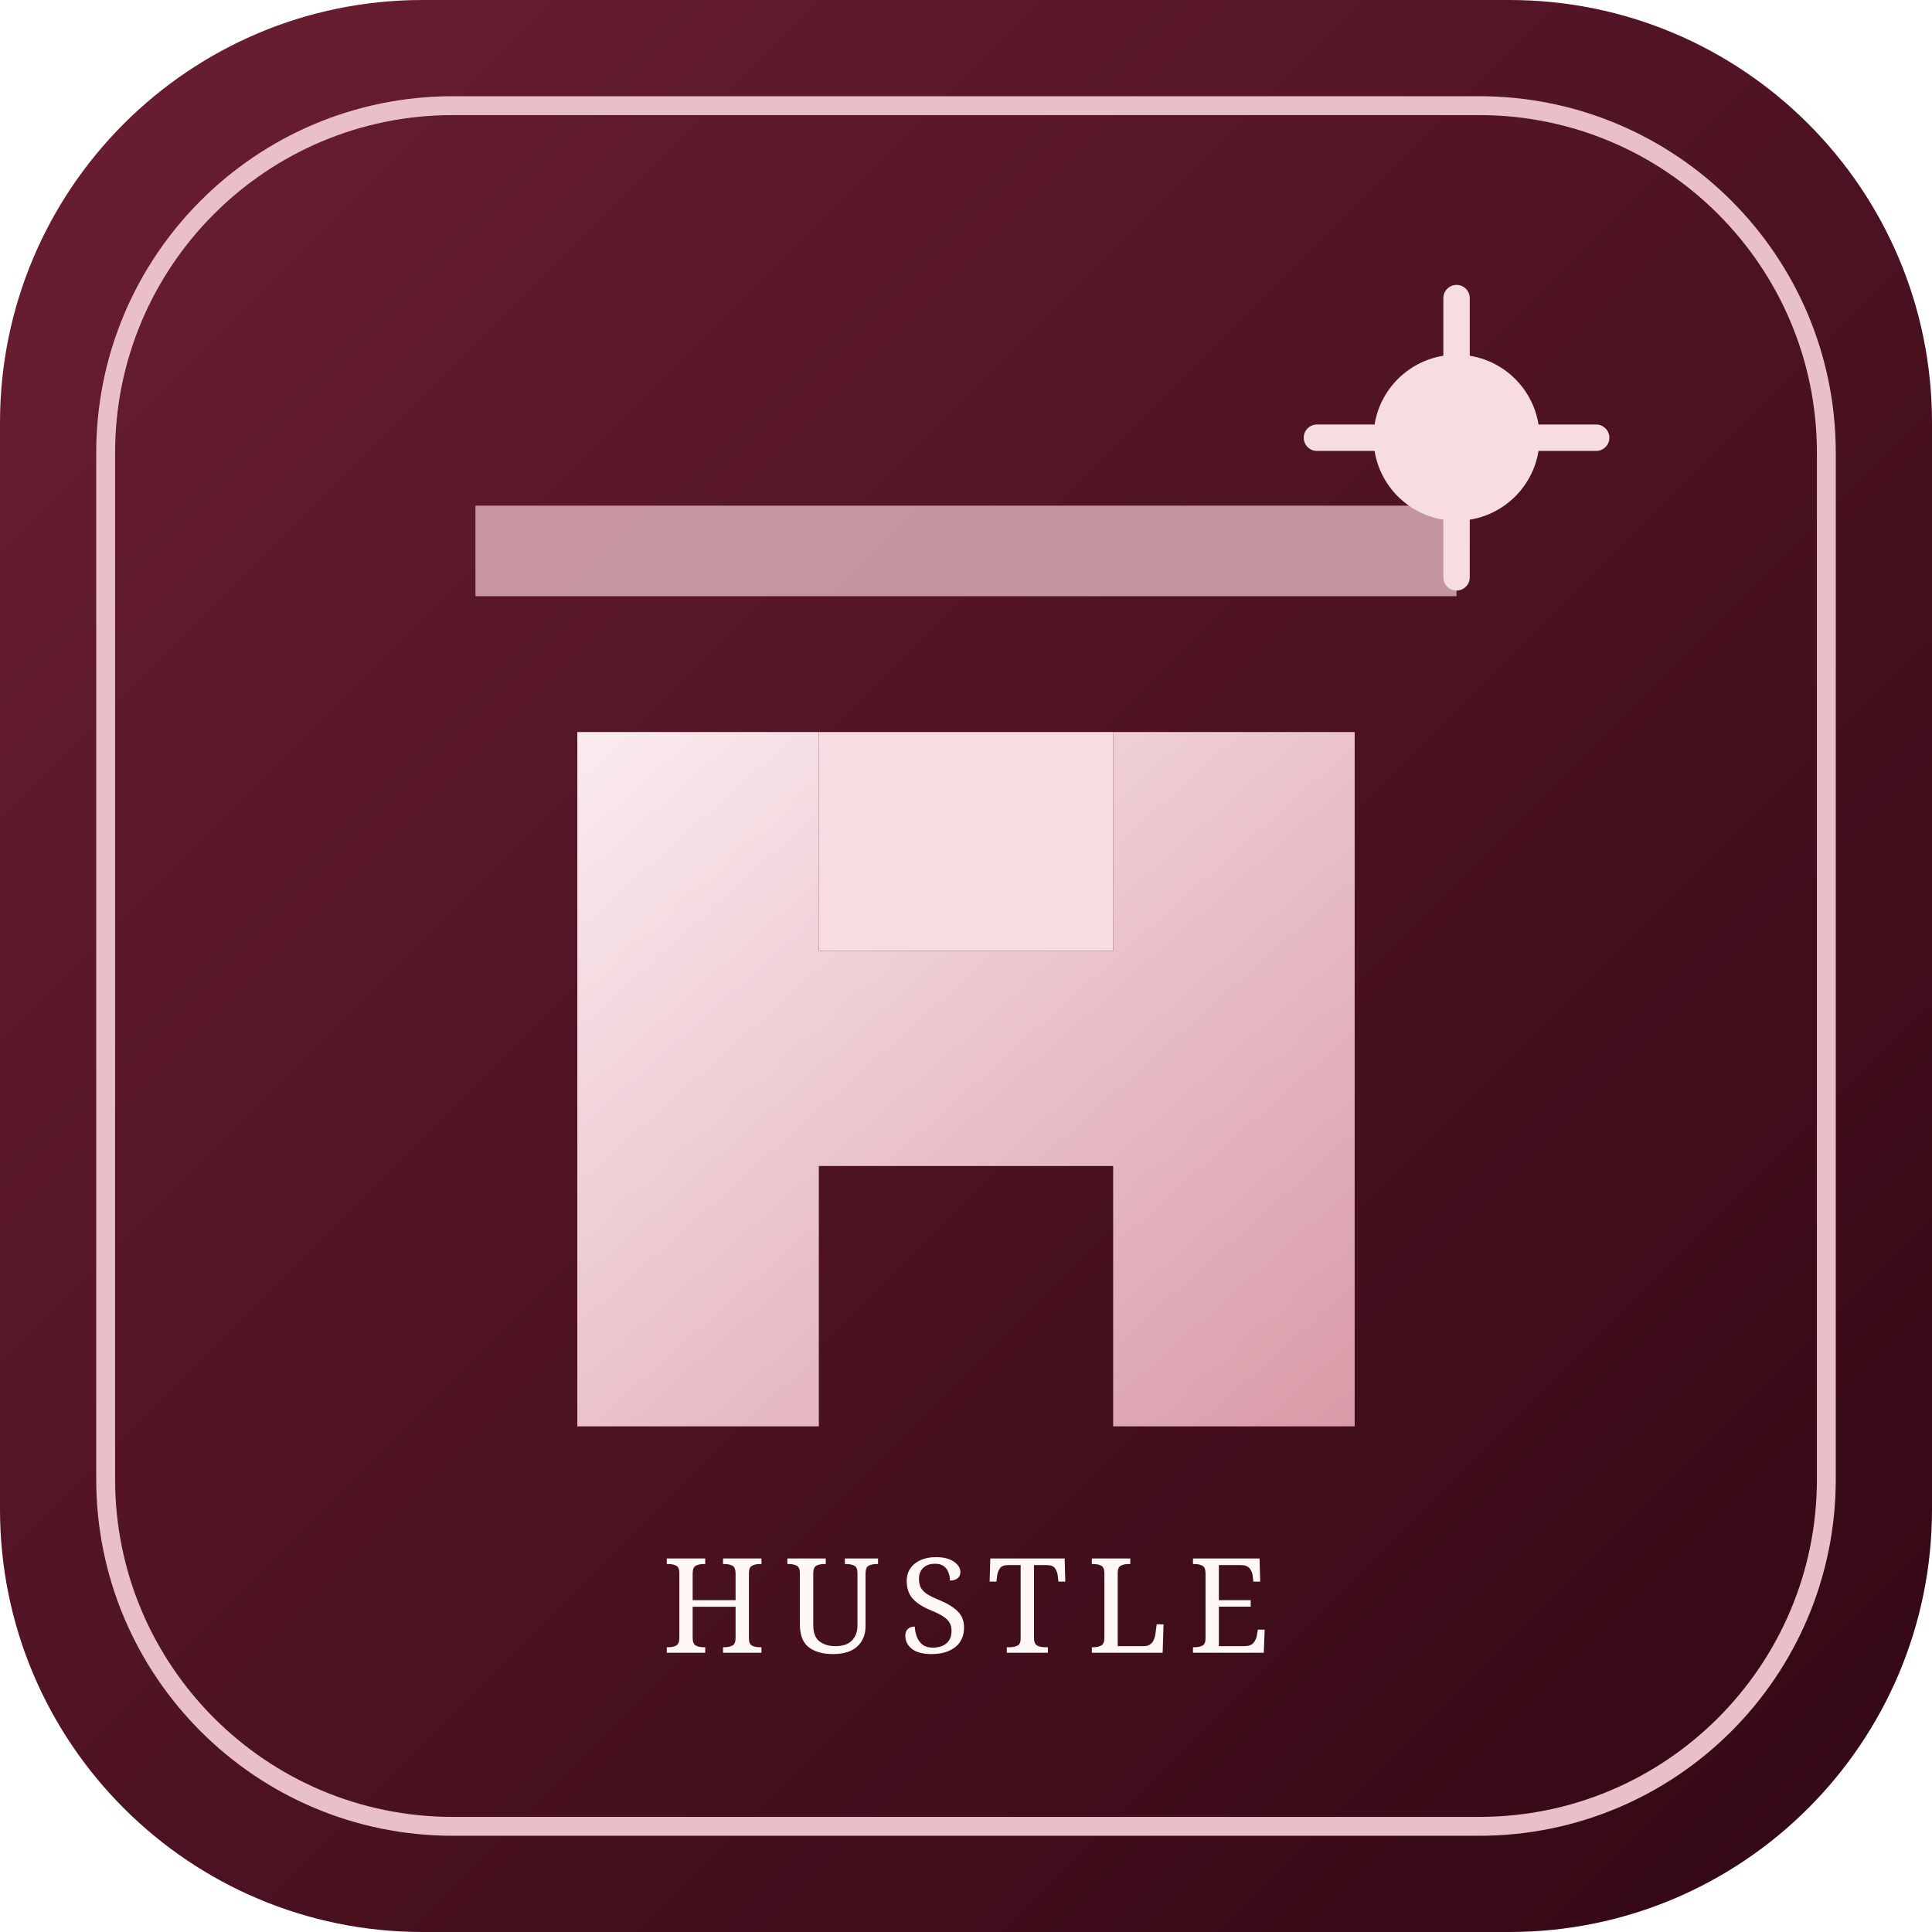
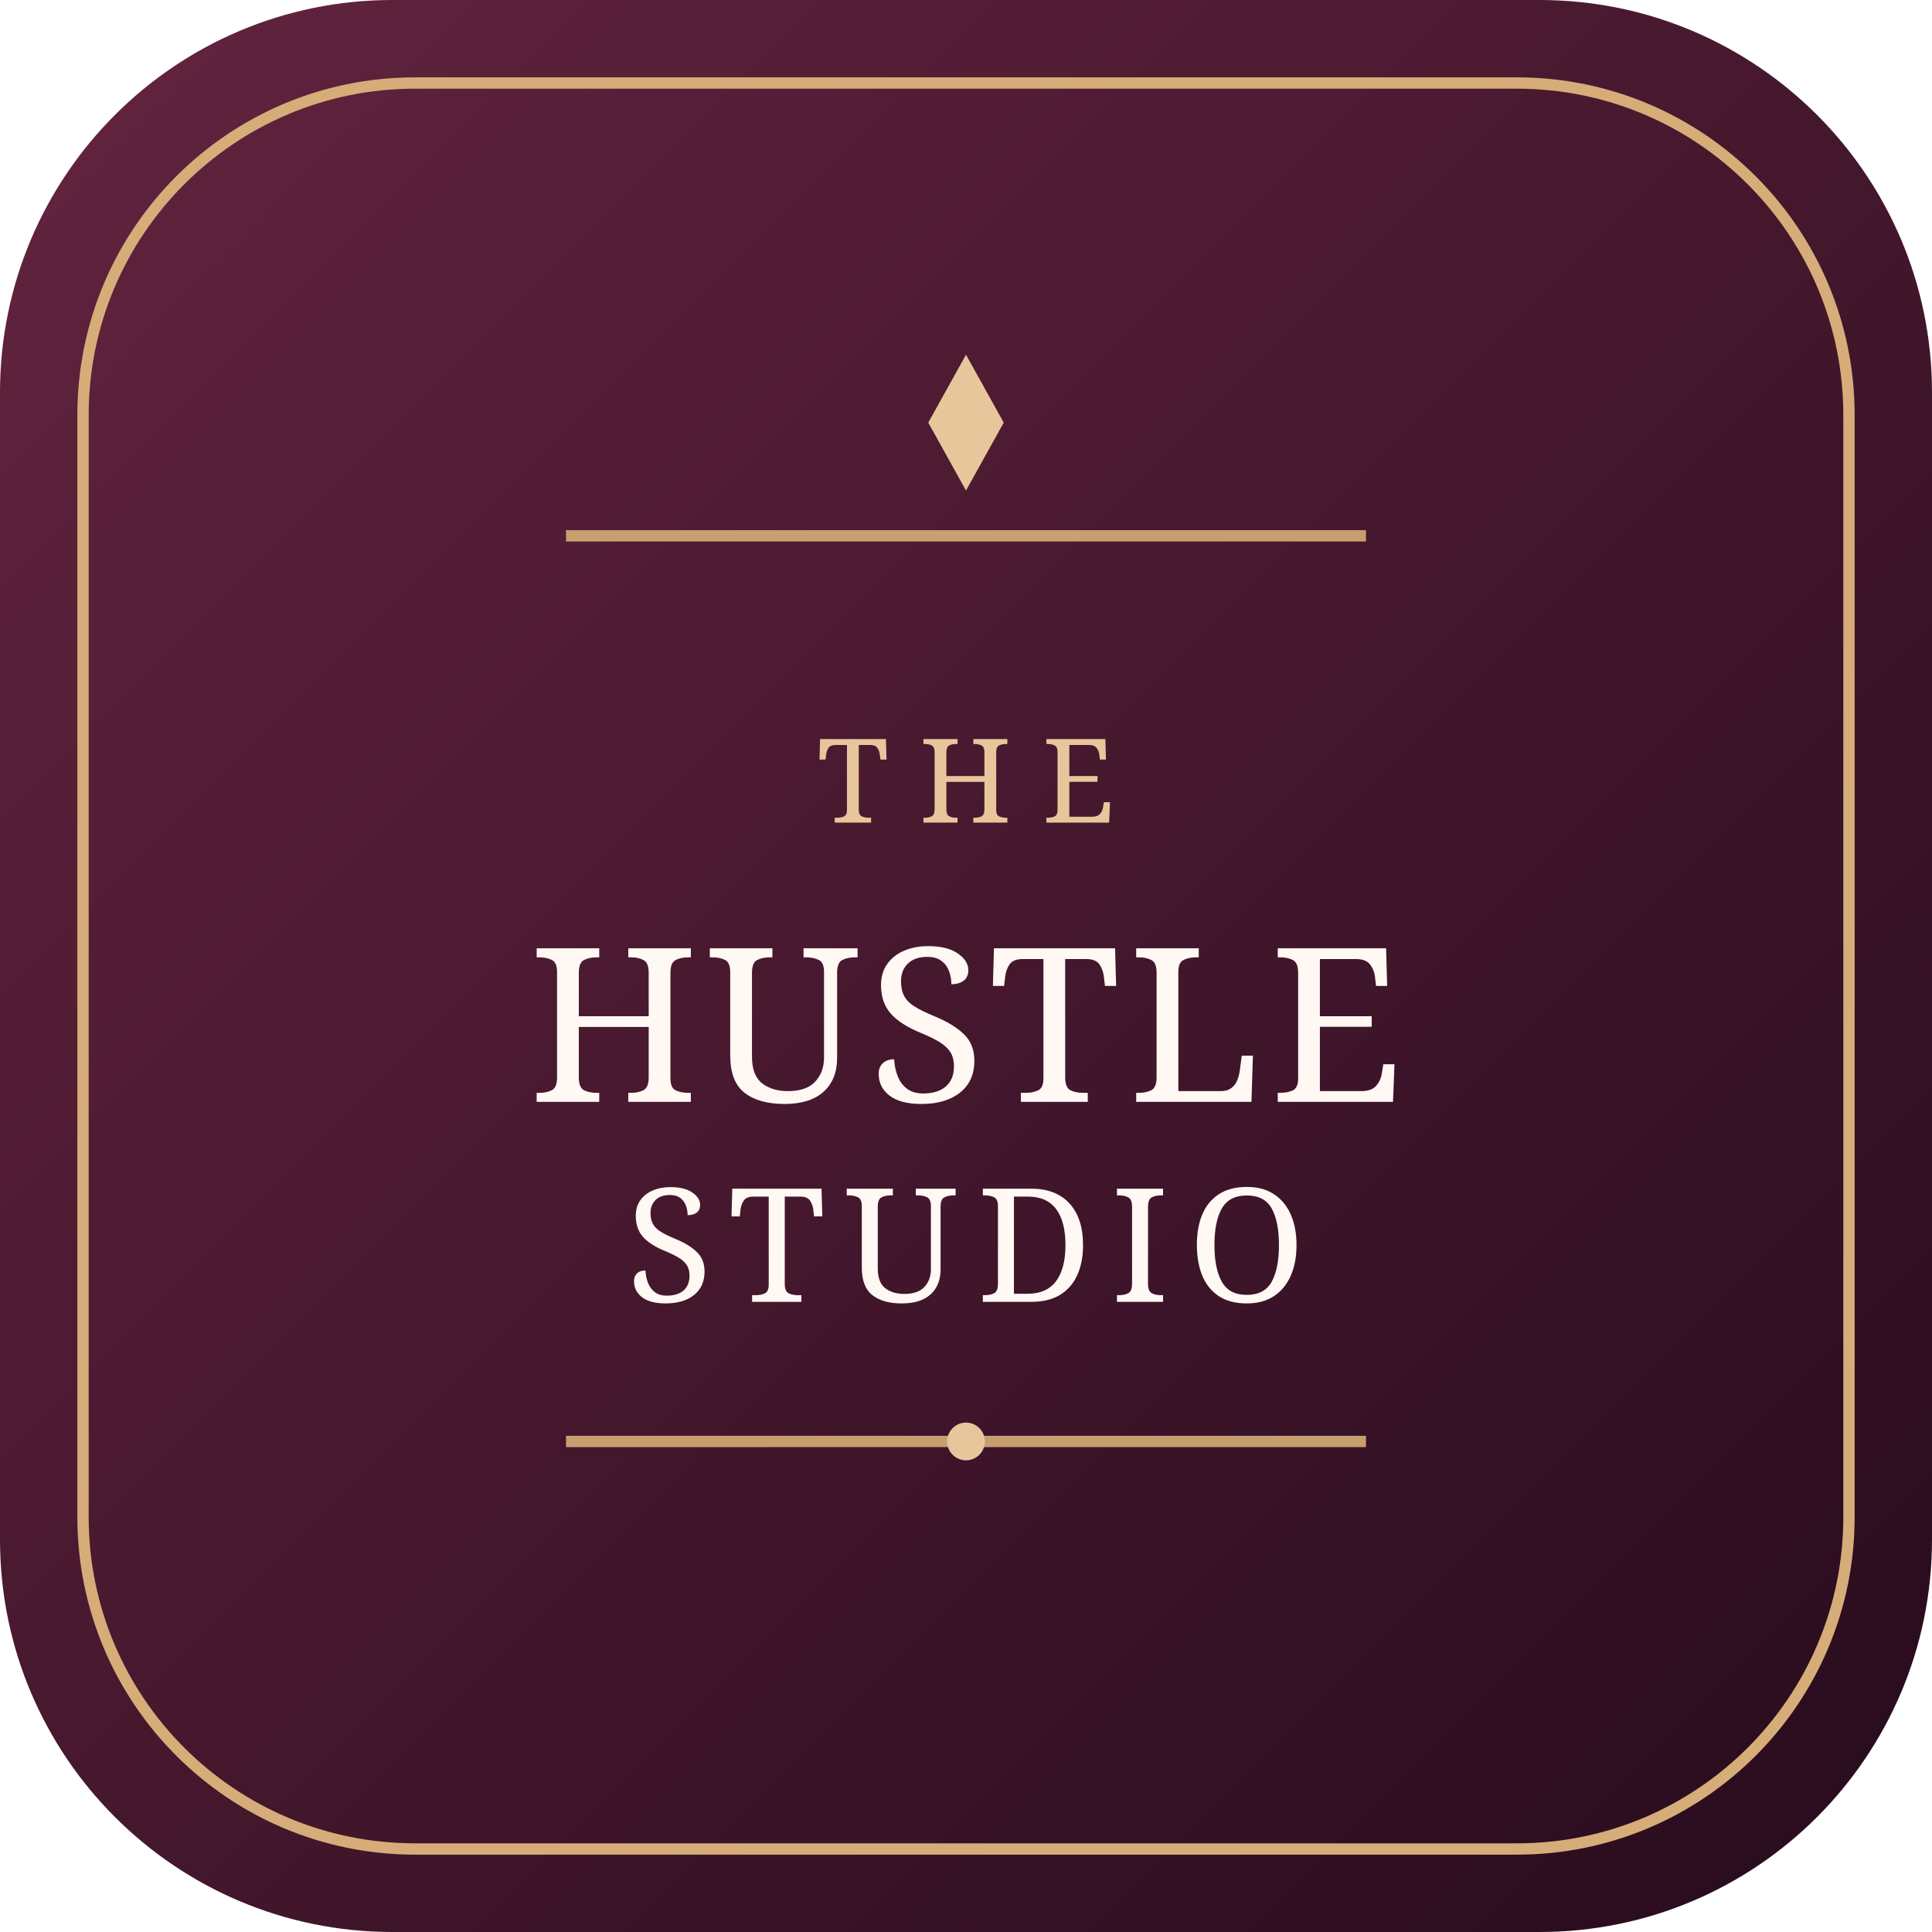
<svg xmlns="http://www.w3.org/2000/svg" viewBox="0 0 512 512">
  <defs>
-     <linearGradient id="wine" x1="0" y1="0" x2="1" y2="1">
-       <stop stop-color="#6B1F32" />
-       <stop offset="1" stop-color="#310713" />
-     </linearGradient>
-     <linearGradient id="rose" x1="0" y1="0" x2="1" y2="1">
-       <stop stop-color="#FBECEF" />
-       <stop offset="1" stop-color="#D99AA8" />
+     <linearGradient id="cherry" x1="0" y1="0" x2="1" y2="1">
+       <stop offset="0" stop-color="#64243f" />
+       <stop offset="1" stop-color="#260b1c" />
    </linearGradient>
  </defs>
-   <rect width="512" height="512" rx="112" fill="url(#wine)" />
-   <rect x="28" y="28" width="456" height="456" rx="92" fill="none" stroke="#E9BFC8" stroke-width="5" />
-   <path d="M126 134h260v24H126z" fill="#E9BFC8" opacity=".75" />
-   <path d="M153 194h64v184h-64zM295 194h64v184h-64zM217 252h78v57h-78z" fill="url(#rose)" />
-   <path d="M217 194h78v58h-78z" fill="#F7DCE2" />
-   <circle cx="386" cy="116" r="22" fill="#F7DCE2" />
-   <path d="M386 79v74M349 116h74" stroke="#F7DCE2" stroke-width="7" stroke-linecap="round" />
-   <text x="256" y="438" text-anchor="middle" font-family="Georgia,serif" font-size="35" letter-spacing="5" fill="#FFF8F6">HUSTLE</text>
+   <rect width="512" height="512" rx="104" fill="url(#cherry)" />
+   <rect x="22" y="22" width="468" height="468" rx="88" fill="none" stroke="#d6ad78" stroke-width="3" />
+   <path d="M150 142h212" stroke="#d6ad78" stroke-width="3" opacity=".9" />
+   <path d="M246 112l10-18 10 18-10 18z" fill="#e7c69c" />
+   <text x="256" y="218" text-anchor="middle" fill="#e7c69c" font-family="Georgia,serif" font-size="31" letter-spacing="8">THE</text>
+   <text x="256" y="292" text-anchor="middle" fill="#fff8f3" font-family="Georgia,serif" font-size="57" letter-spacing="2">HUSTLE</text>
+   <text x="256" y="345" text-anchor="middle" fill="#fff8f3" font-family="Georgia,serif" font-size="42" letter-spacing="5">STUDIO</text>
+   <path d="M150 382h212" stroke="#d6ad78" stroke-width="3" opacity=".9" />
+   <circle cx="256" cy="382" r="5" fill="#e7c69c" />
</svg>
